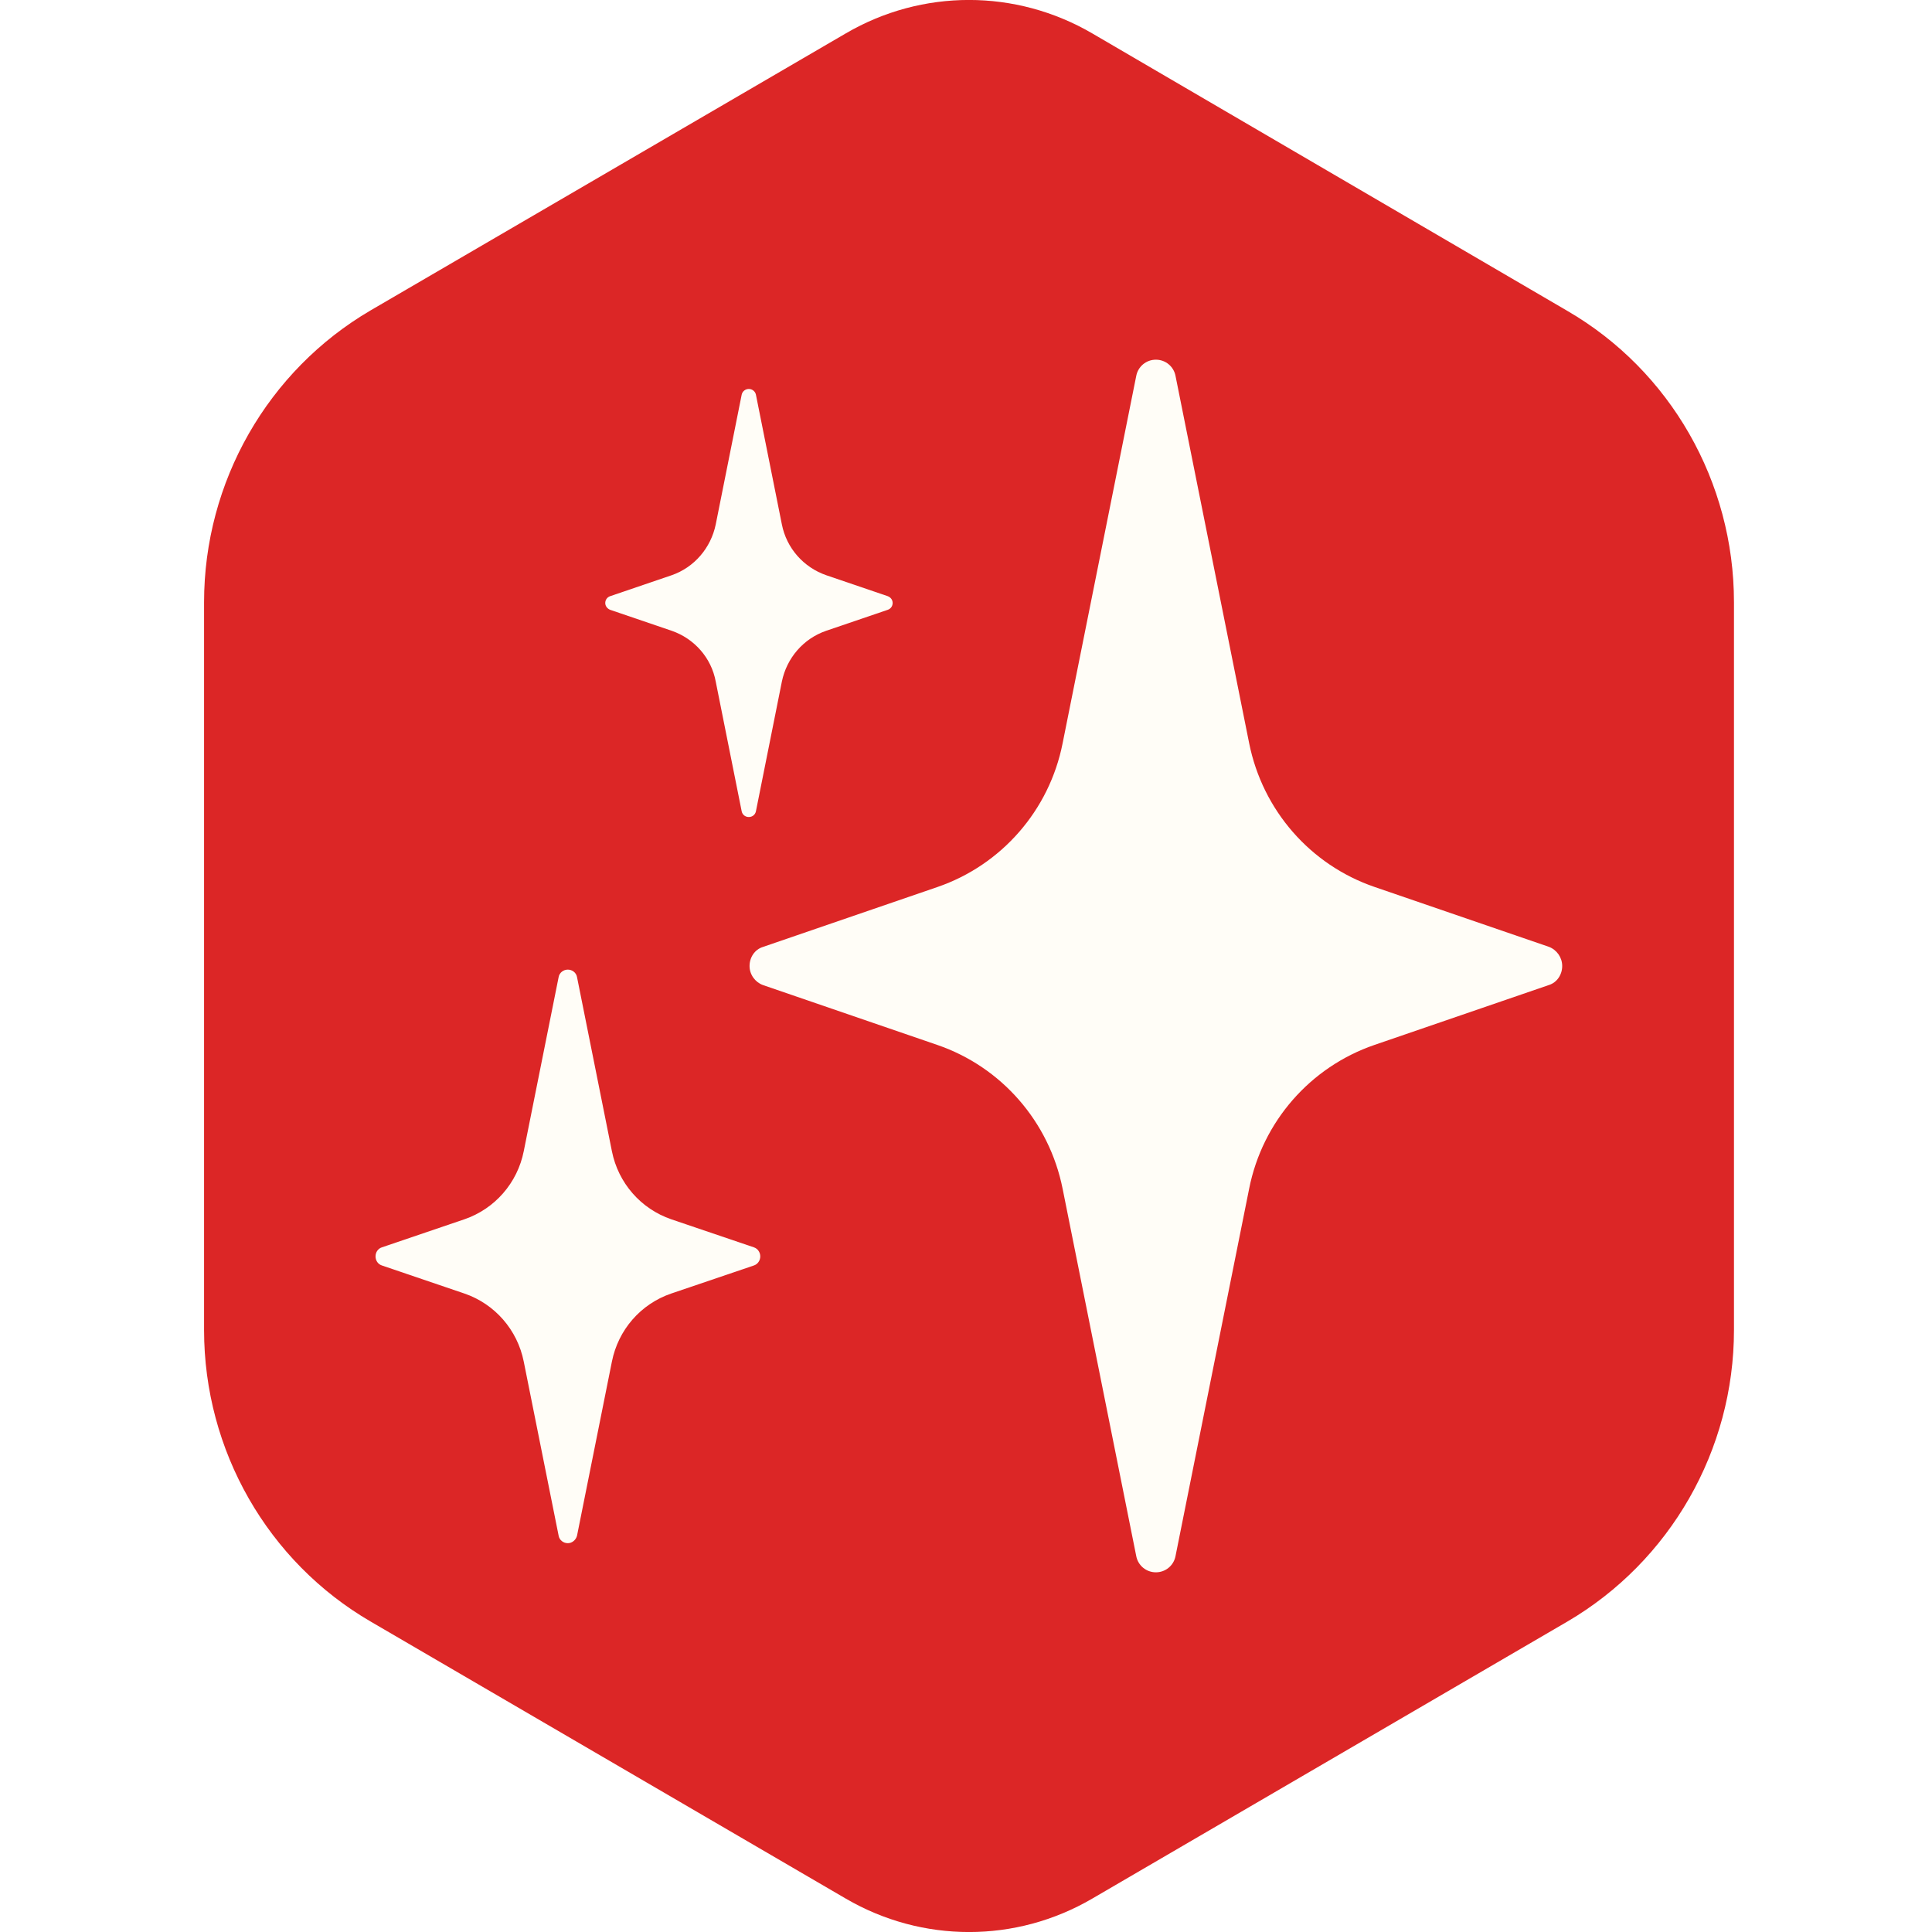
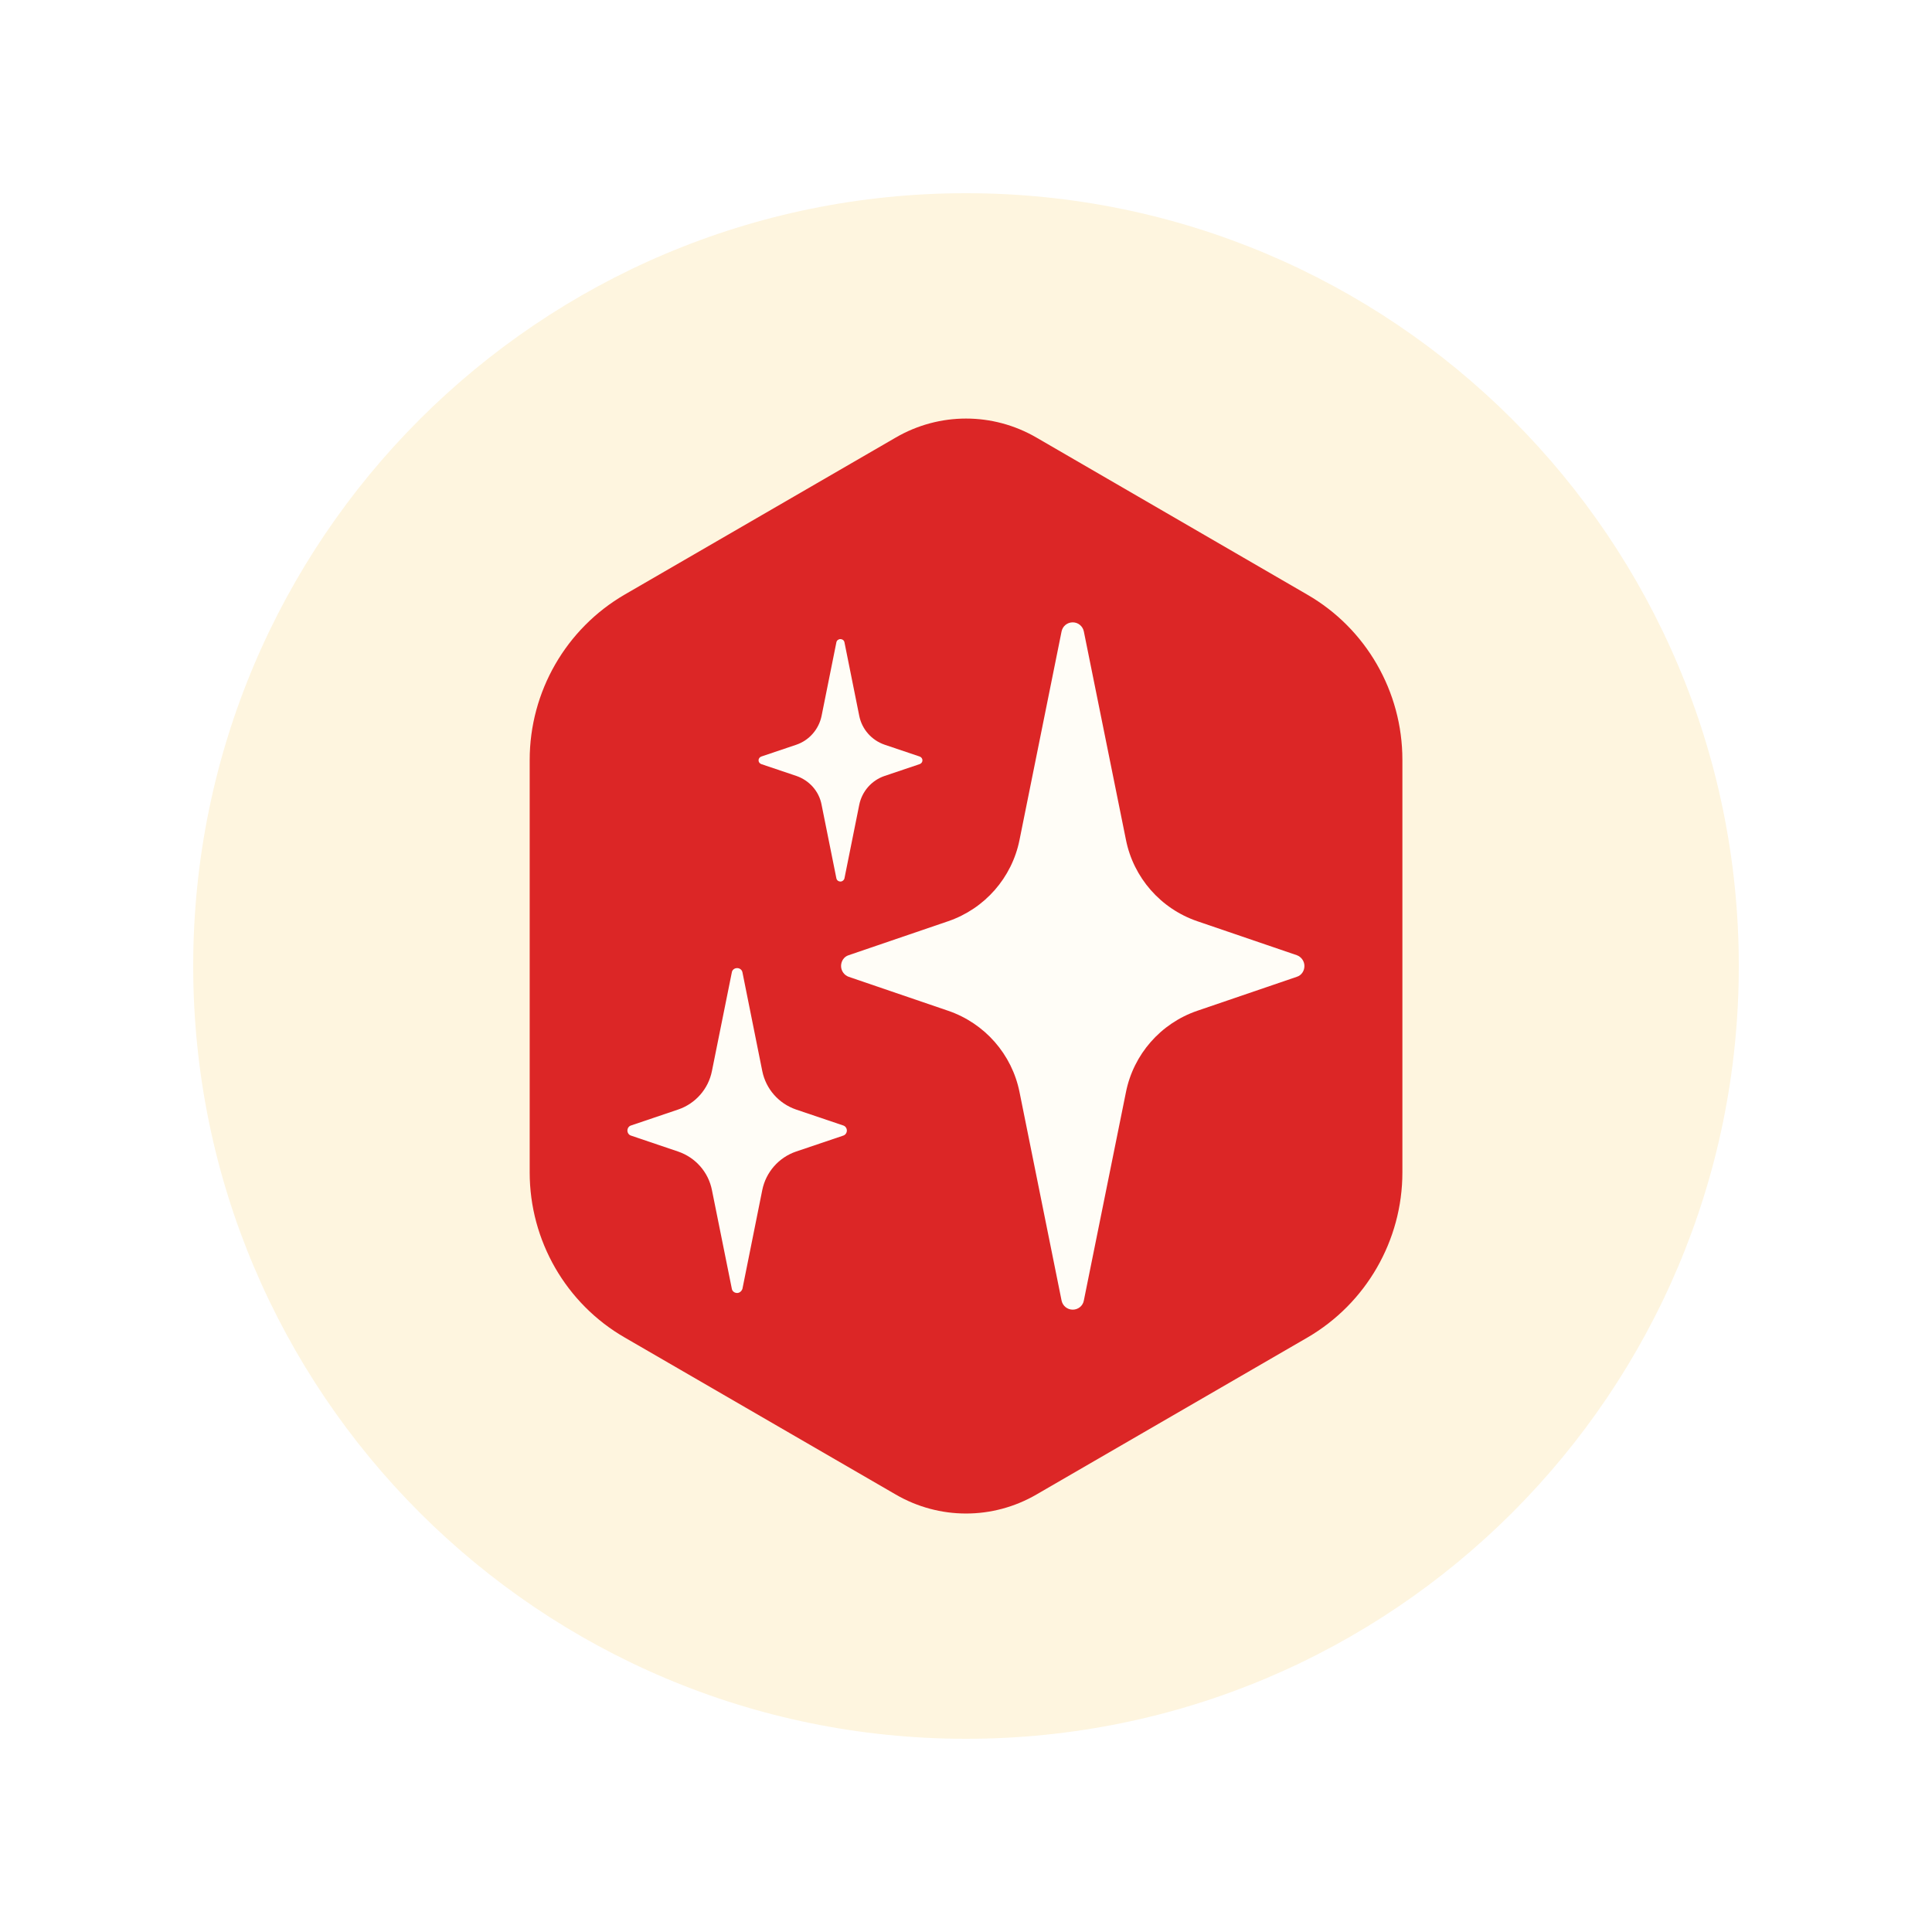
- <svg xmlns="http://www.w3.org/2000/svg" version="1.1" id="Treasure_x5F_Logomark" x="0px" y="0px" viewBox="0 0 128 128" style="enable-background:new 0 0 128 128;" xml:space="preserve">
-   <style type="text/css">
- 	.st0{fill:#DC2626;}
- 	.st1{fill:#FFFDF7;}
- 	.st2{fill:none;}
- </style>
-   <g>
-     <g>
-       <path class="st0" d="M13.52,39.9v48.22c0,7.98,4.22,15.35,11.05,19.32l31.47,18.35c5.06,2.95,11.27,2.95,16.32,0l31.47-18.35    c6.82-3.99,11.05-11.36,11.05-19.32V39.9c0-7.98-4.22-15.35-11.05-19.31L72.36,2.21c-5.06-2.95-11.27-2.95-16.32,0L24.56,20.56    C17.74,24.55,13.52,31.92,13.52,39.9z" />
-       <path class="st1" d="M102.62,62.73l-11.56-3.97c-4.25-1.46-7.41-5.08-8.3-9.52L77.88,24.9c-0.12-0.62-0.66-1.07-1.3-1.07    c-0.64,0-1.18,0.45-1.3,1.07l-4.88,24.35c-0.88,4.44-4.05,8.06-8.3,9.52l-11.56,3.97c-0.54,0.17-0.88,0.69-0.88,1.26    c0,0.57,0.37,1.07,0.88,1.26l11.56,3.97c4.25,1.46,7.41,5.08,8.3,9.52l4.88,24.35c0.12,0.62,0.66,1.07,1.3,1.07    c0.64,0,1.18-0.45,1.3-1.07l4.88-24.35c0.88-4.44,4.05-8.06,8.3-9.52l11.56-3.97c0.54-0.17,0.88-0.69,0.88-1.26    C103.5,63.43,103.14,62.93,102.62,62.73z" />
-       <path class="st1" d="M40.42,40.4l4.08,1.39c1.5,0.52,2.63,1.79,2.92,3.37l1.72,8.6c0.05,0.22,0.24,0.37,0.47,0.37    s0.42-0.15,0.47-0.37l1.72-8.6c0.32-1.56,1.42-2.85,2.94-3.37l4.08-1.39c0.2-0.07,0.32-0.25,0.32-0.45c0-0.2-0.12-0.37-0.32-0.45    l-4.08-1.39c-1.5-0.52-2.63-1.79-2.94-3.37l-1.72-8.6c-0.05-0.22-0.25-0.37-0.47-0.37s-0.42,0.15-0.47,0.37l-1.72,8.6    c-0.32,1.56-1.42,2.85-2.92,3.37l-4.08,1.39c-0.2,0.07-0.32,0.25-0.32,0.45C40.1,40.15,40.23,40.32,40.42,40.4z" />
-       <path class="st1" d="M49.95,82.64l-5.48-1.86c-2.01-0.69-3.51-2.4-3.93-4.51l-2.31-11.53c-0.05-0.3-0.32-0.5-0.61-0.5    s-0.56,0.2-0.61,0.5L34.7,76.27c-0.42,2.11-1.92,3.82-3.93,4.51l-5.47,1.86c-0.25,0.08-0.42,0.32-0.42,0.6s0.17,0.52,0.42,0.6    l5.47,1.86c2.01,0.69,3.51,2.4,3.93,4.51l2.31,11.53c0.05,0.3,0.32,0.5,0.61,0.5s0.54-0.22,0.61-0.5l2.31-11.53    c0.42-2.11,1.91-3.82,3.93-4.51l5.48-1.86c0.24-0.08,0.42-0.32,0.42-0.6S50.19,82.72,49.95,82.64z" />
-     </g>
-     <rect class="st2" width="128" height="128" />
+ <svg xmlns="http://www.w3.org/2000/svg" id="Treasure_x5F_Mainnet_x5F_Icon" version="1.1" viewBox="0 0 24 24">
+   <defs>
+     <style>
+       .st0 {
+         fill: #fef5df;
+       }
+ 
+       .st1 {
+         fill: #fffdf7;
+       }
+ 
+       .st2 {
+         fill: #dc2626;
+       }
+     </style>
+   </defs>
+   <path id="Background" class="st0" d="M12,21.6c5.302,0,9.6-4.298,9.6-9.6S17.302,2.4,12,2.4,2.4,6.698,2.4,12s4.298,9.6,9.6,9.6Z" />
+   <g id="Logomark">
+     <path class="st2" d="M6.58,9.439v5.125c0,.848.451,1.631,1.182,2.052l3.366,1.95c.541.314,1.204.314,1.746,0l3.366-1.95c.73-.424,1.181-1.207,1.181-2.052v-5.125c0-.848-.451-1.631-1.181-2.052l-3.366-1.952c-.542-.314-1.205-.314-1.746,0l-3.366,1.95c-.731.424-1.182,1.207-1.182,2.056h0Z" />
+     <path class="st1" d="M16.11,11.866l-1.236-.422c-.454-.155-.793-.54-.887-1.011l-.523-2.588c-.013-.066-.07-.114-.138-.114s-.126.047-.139.114l-.522,2.588c-.094.471-.433.856-.887,1.011l-1.236.422c-.058.018-.094.074-.094.134s.039.114.094.134l1.236.422c.454.155.793.54.887,1.011l.522,2.588c.013.066.071.114.139.114s.126-.047.138-.114l.523-2.588c.094-.471.433-.856.887-1.011l1.236-.422c.058-.018.094-.074.094-.134s-.039-.114-.094-.134Z" />
+     <path class="st1" d="M9.457,9.492l.436.147c.16.055.282.19.313.358l.184.915c.006.024.026.039.05.039.023,0,.044-.016.05-.039l.184-.915c.034-.166.153-.303.315-.358l.436-.147c.021-.008.034-.026.034-.047s-.013-.039-.034-.047l-.436-.147c-.16-.055-.281-.19-.315-.358l-.184-.915c-.005-.024-.026-.039-.05-.039s-.045.016-.05.039l-.184.915c-.034.166-.153.303-.313.358l-.436.147c-.021.008-.034.026-.034.047s.013.039.034.047" />
+     <path class="st1" d="M10.475,13.981l-.586-.198c-.215-.074-.375-.255-.42-.479l-.246-1.225c-.006-.032-.034-.053-.066-.053-.032,0-.061.021-.066.053l-.247,1.225c-.044.224-.205.406-.42.479l-.585.198c-.027.008-.045.034-.045.063s.018.055.045.063l.585.198c.216.074.376.255.42.479l.247,1.225c.005.032.034.053.066.053.031,0,.057-.024.066-.053l.246-1.225c.045-.224.206-.406.42-.479l.586-.198c.026-.008.045-.034.045-.063s-.019-.055-.045-.063Z" />
  </g>
</svg>
